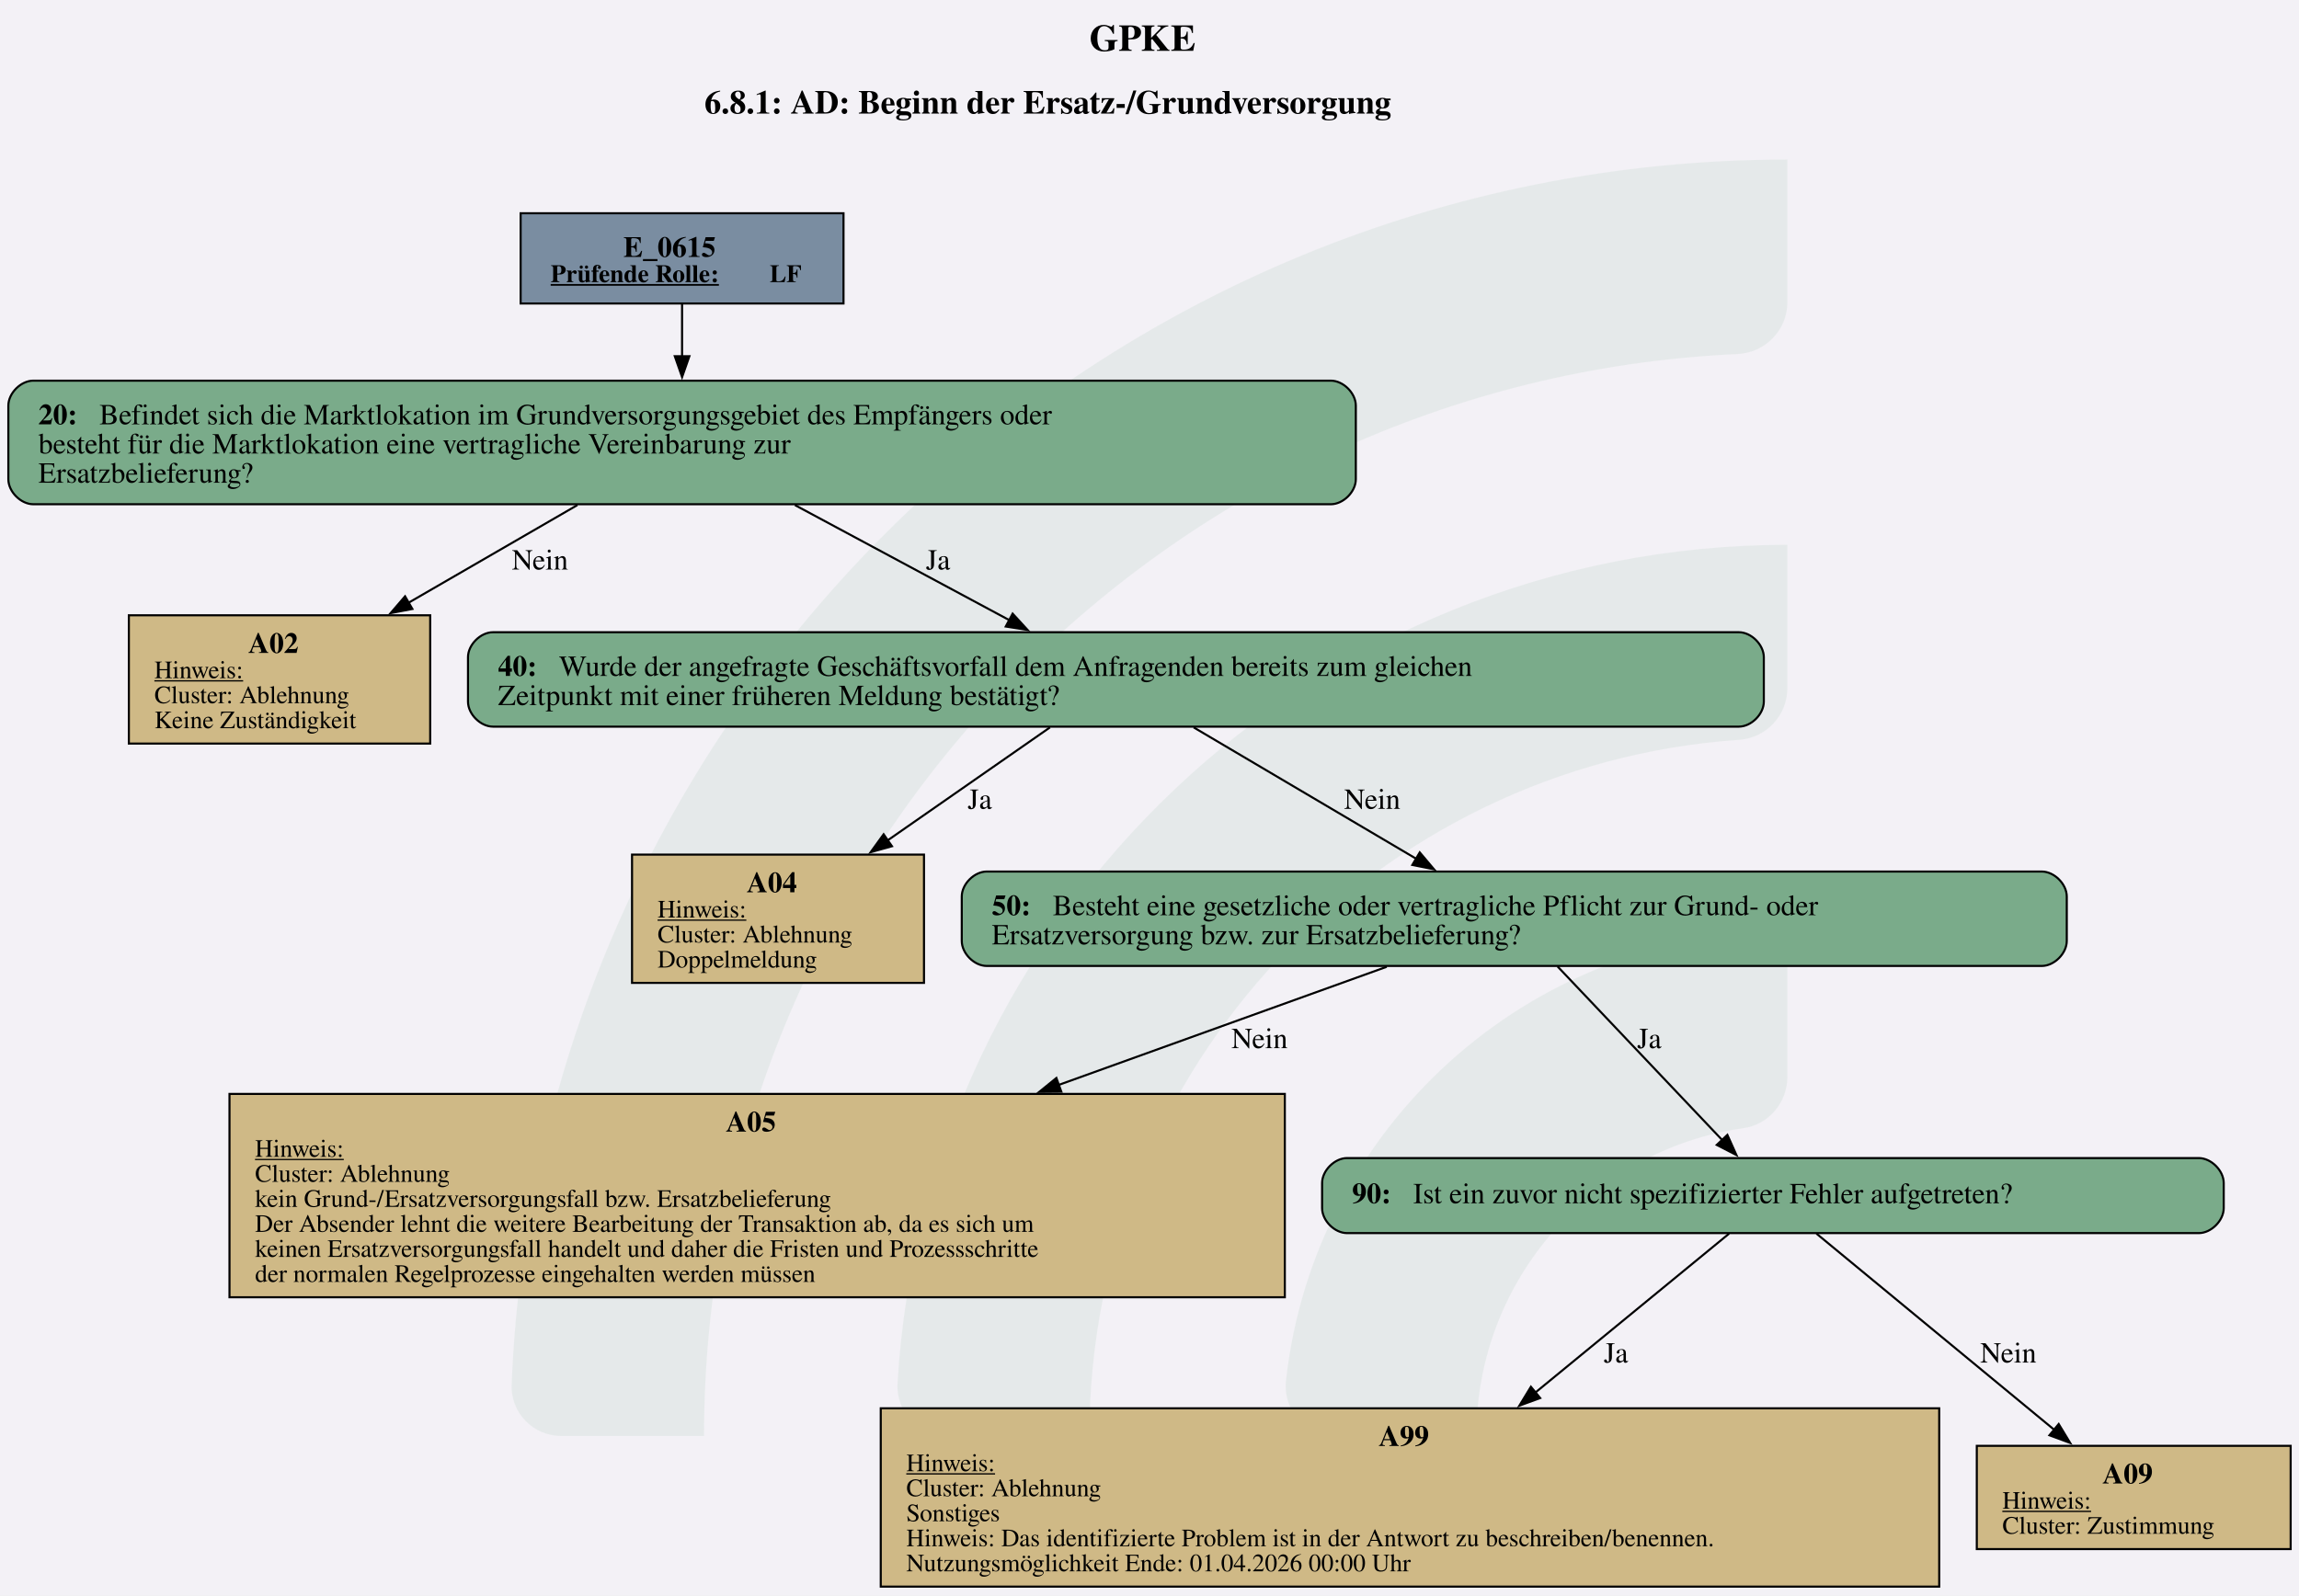
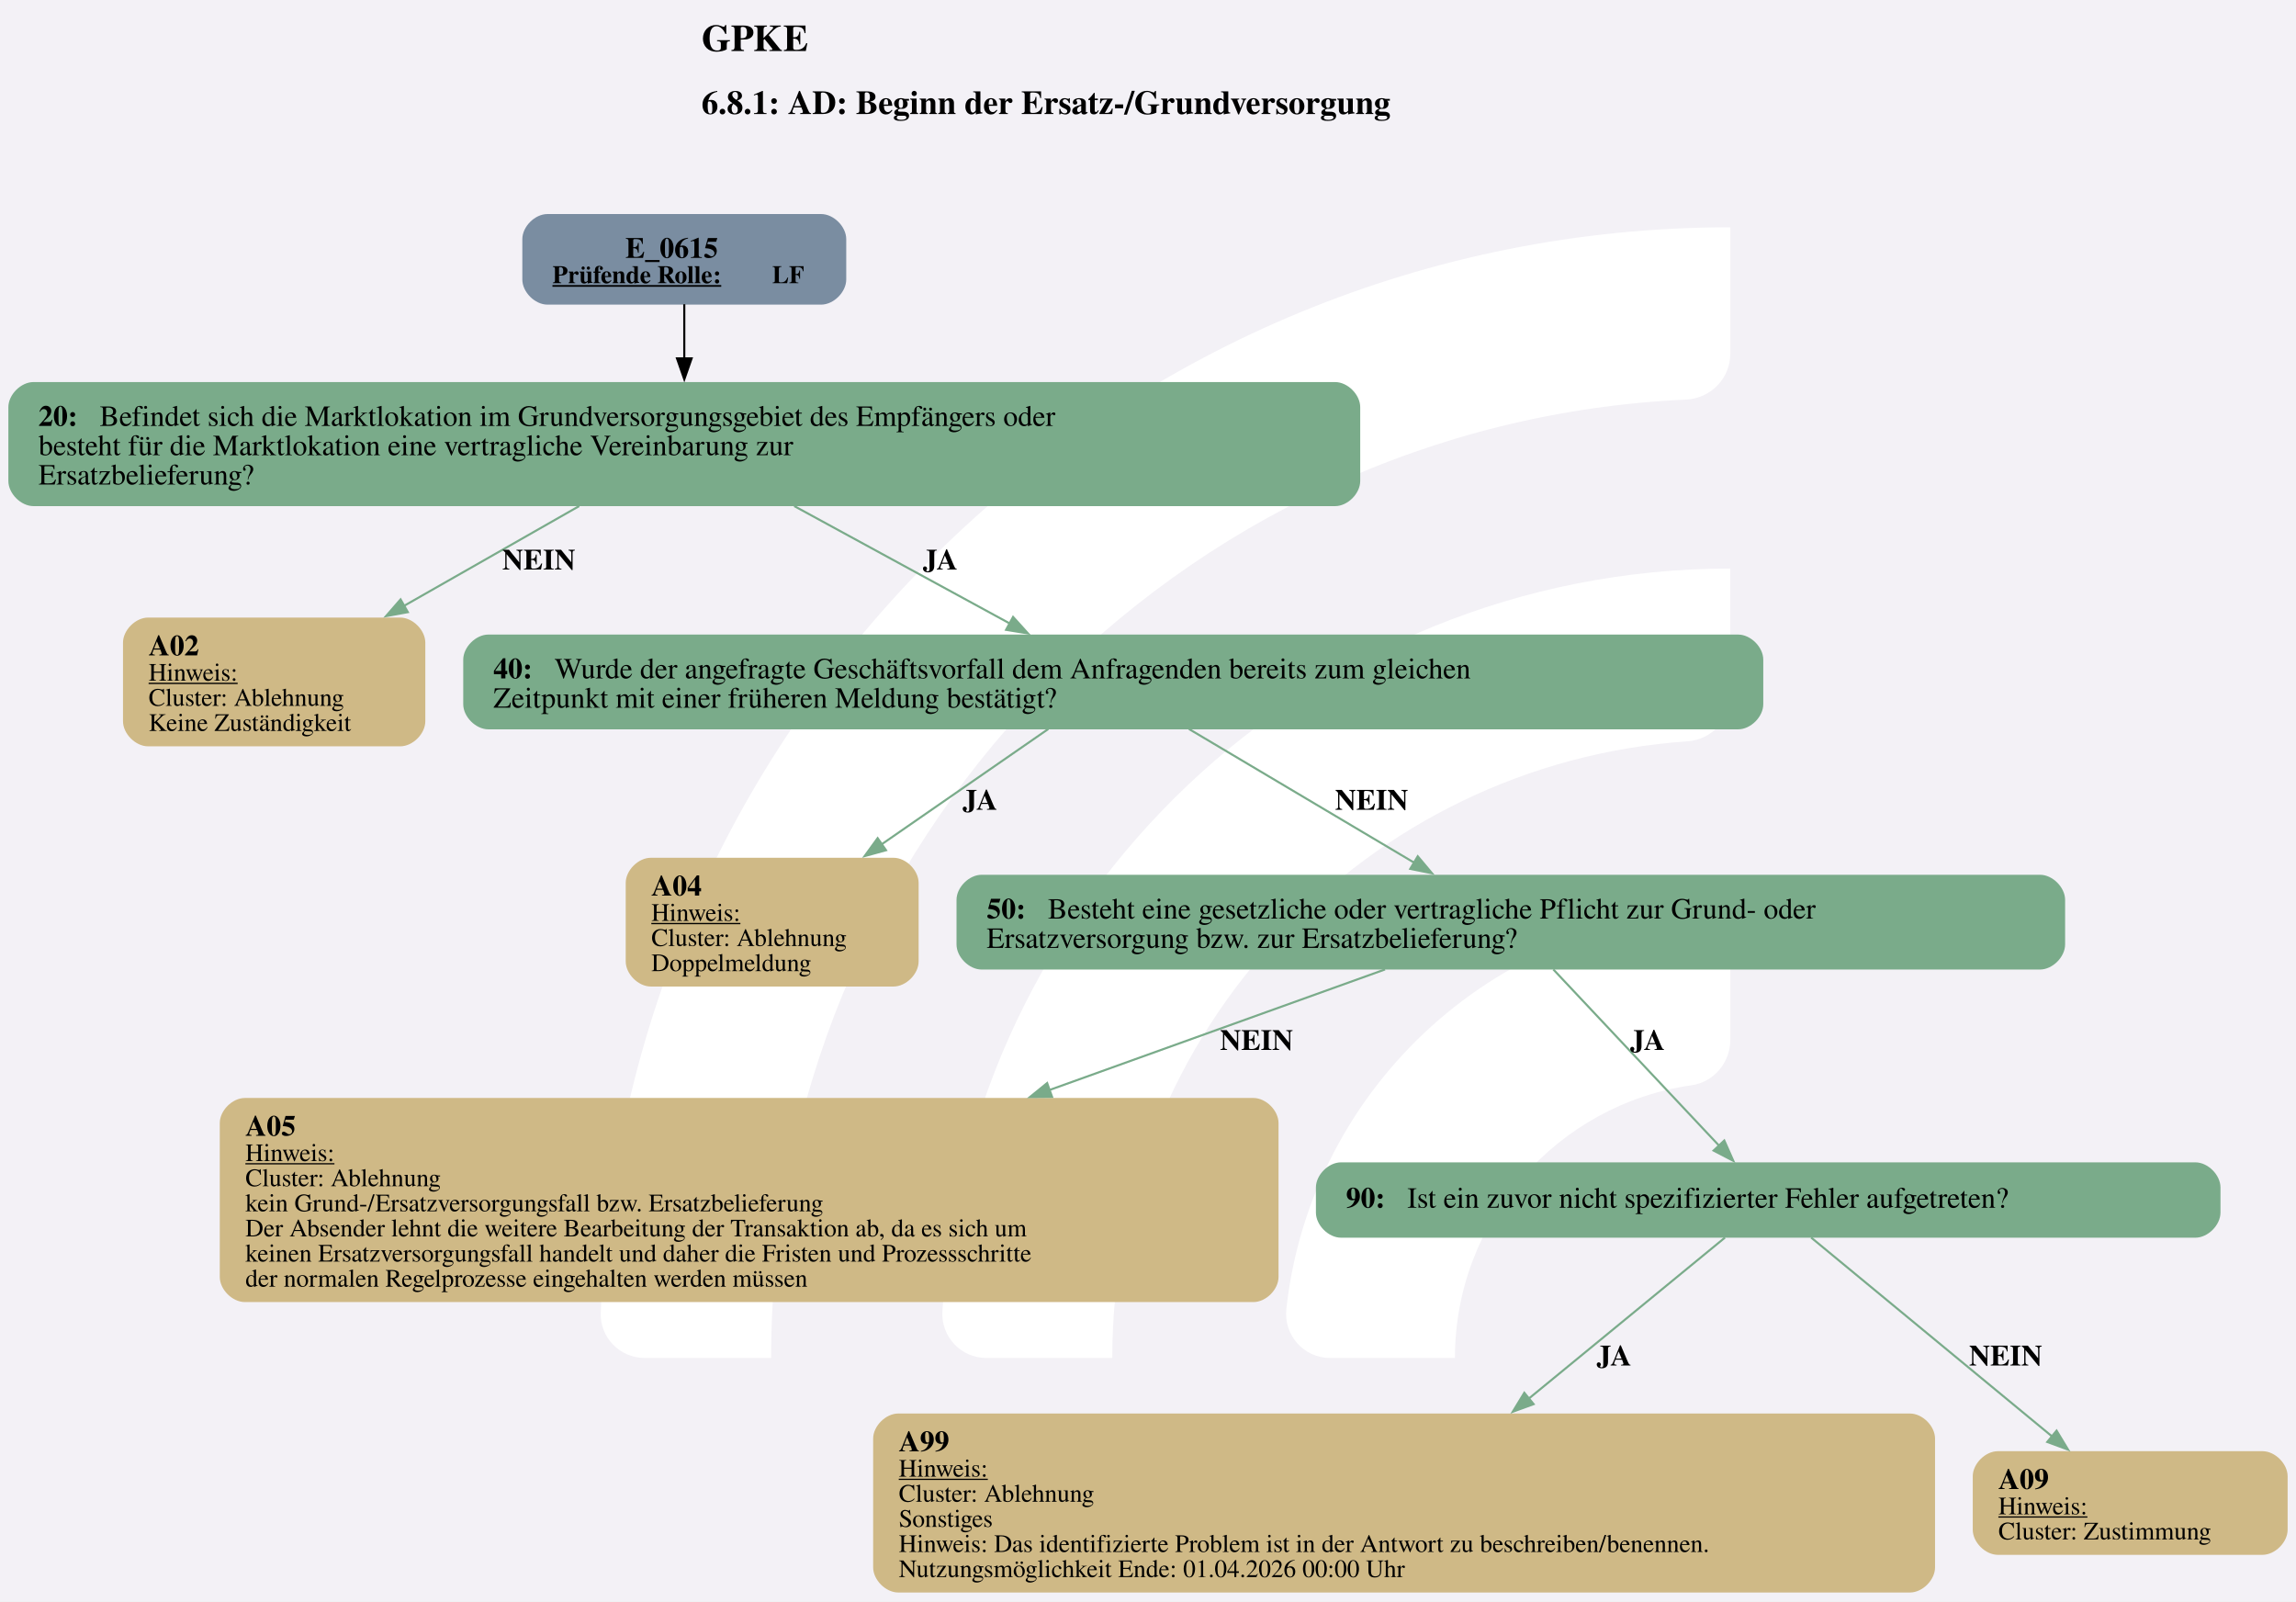
- <svg xmlns="http://www.w3.org/2000/svg" version="1.1" width="1469.333px" viewBox="0 0 1469.333 1020.0" height="1020.0px">
+ <svg xmlns="http://www.w3.org/2000/svg" version="1.1" width="1462.667px" viewBox="0 0 1462.667 1020.0" height="1020.0px">
  <g>
-     <svg version="1.1" width="1469.333px" viewBox="0 0 1469.333 1020.0" height="1020.0px">
-       <polygon fill="#f3f1f6" points="0,0 1469.333,0 1469.333,1020.0 0,1020.0" />
+     <svg version="1.1" width="1462.667px" viewBox="0 0 1462.667 1020.0" height="1020.0px">
+       <polygon fill="#f3f1f6" points="0,0 1462.667,0 1462.667,1020.0 0,1020.0" />
      <g>
-         <g transform="translate(326.9693, 102) scale(1 1) translate(0, 0) scale(4.613068 4.613068) ">
-           <defs id="defs2">
-             <clipPath clipPathUnits="userSpaceOnUse" id="clipPath23">
-               <path d="M 0,568.156 H 579.236 V 0 H 0 Z" id="path21" />
-             </clipPath>
+         <g transform="translate(315.3767, 102) scale(1 1) translate(0, 0) scale(1.436215 1.436215) ">
+           <defs>
+             <style>.cls-1{fill:#fff;}</style>
          </defs>
-           <g id="layer1" transform="translate(-16.54194,-55.30527)">
-             <g id="g19" clip-path="url(#clipPath23)" transform="matrix(0.3527778,0,0,-0.3527778,0.01017023,243.7368)" style="opacity:0.2">
-               <g id="g25" transform="translate(122.444,32.7195)">
-                 <path d="m 0,0 h -56.104 c -11,0 -19.898,9.123 -19.463,20.115 10.594,267.191 231.277,481.302 501.029,481.302 v -56.02 c 0,-10.98 -8.688,-19.892 -19.658,-20.393 C 180.29,414.697 0,228.005 0,0" style="fill:#6ead83;fill-opacity:0.5;fill-rule:nonzero;stroke:none" id="path27" />
-               </g>
-               <g id="g29" transform="translate(273.7828,32.7195)">
-                 <path d="m 0,0 h -55.926 c -11.228,0 -20.091,9.482 -19.435,20.69 10.744,183.439 163.389,329.388 349.485,329.388 v -56.263 c 0,-10.709 -8.273,-19.617 -18.957,-20.35 C 112.819,263.696 0,144.774 0,0" style="fill:#6ead83;fill-opacity:0.5;fill-rule:nonzero;stroke:none" id="path31" />
-               </g>
-               <g id="g33" transform="translate(425.7667,32.7195)">
-                 <path d="m 0,0 h -55.445 c -11.653,0 -20.604,10.17 -19.334,21.753 10.866,99.032 95.031,176.341 196.919,176.341 v -57.011 c 0,-10.046 -7.283,-18.755 -17.229,-20.165 C 45.688,112.522 0,61.497 0,0" style="fill:#6ead83;fill-opacity:0.5;fill-rule:nonzero;stroke:none" id="path35" />
-               </g>
-             </g>
-           </g>
+           <path class="cls-1" d="M122.44,531.2h-56.1c-11,0-19.9-9.12-19.46-20.11C57.47,243.89,278.15,29.78,547.91,29.78v56.02c0,10.98-8.69,19.89-19.66,20.39-225.51,10.31-405.8,197-405.8,425Z" />
+           <path class="cls-1" d="M273.78,531.2h-55.93c-11.23,0-20.09-9.48-19.43-20.69,10.74-183.44,163.39-329.39,349.48-329.39v56.26c0,10.71-8.27,19.62-18.96,20.35-142.35,9.77-255.17,128.69-255.17,273.46Z" />
+           <path class="cls-1" d="M425.77,531.2h-55.45c-11.65,0-20.6-10.17-19.33-21.75,10.87-99.03,95.03-176.34,196.92-176.34v57.01c0,10.05-7.28,18.75-17.23,20.16-59.22,8.4-104.91,59.42-104.91,120.92Z" />
        </g>
-         <svg width="1102pt" height="765pt" viewBox="0.00 0.00 1102.26 764.64">
+         <svg width="1097pt" height="765pt" viewBox="0.00 0.00 1097.26 764.64">
          <g id="graph0" class="graph" transform="scale(1 1) rotate(0) translate(4 760.64)">
-             <text text-anchor="start" x="518.26" y="-736.54" font-family="Times,serif" font-weight="bold" font-size="18.00">GPKE</text>
-             <text text-anchor="start" x="333.76" y="-706.44" font-family="Times,serif" font-weight="bold" font-size="16.00">6.8.1: AD: Beginn der Ersatz-/Grundversorgung</text>
+             <text text-anchor="start" x="331.26" y="-736.54" font-family="Times,serif" font-weight="bold" font-size="18.00">GPKE</text>
+             <text text-anchor="start" x="331.26" y="-706.44" font-family="Times,serif" font-weight="bold" font-size="16.00">6.8.1: AD: Beginn der Ersatz-/Grundversorgung</text>
            <g id="node1" class="node">
-               <polygon fill="#7a8da1" stroke="black" points="400.42,-658.64 245.62,-658.64 245.62,-615.36 400.42,-615.36 400.42,-658.64" />
+               <path fill="#7a8da1" stroke="black" stroke-width="0" d="M388.42,-658.64C388.42,-658.64 257.62,-658.64 257.62,-658.64 251.62,-658.64 245.62,-652.64 245.62,-646.64 245.62,-646.64 245.62,-627.36 245.62,-627.36 245.62,-621.36 251.62,-615.36 257.62,-615.36 257.62,-615.36 388.42,-615.36 388.42,-615.36 394.42,-615.36 400.42,-621.36 400.42,-627.36 400.42,-627.36 400.42,-646.64 400.42,-646.64 400.42,-652.64 394.42,-658.64 388.42,-658.64" />
              <text text-anchor="start" x="294.9" y="-637.7" font-family="Times,serif" font-weight="bold" font-size="14.00">E_0615</text>
              <text text-anchor="start" x="260.02" y="-625.6" font-family="Times,serif" font-weight="bold" text-decoration="underline" font-size="12.00">Prüfende Rolle:</text>
              <text text-anchor="start" x="365.02" y="-625.6" font-family="Times,serif" font-weight="bold" font-size="12.00"> LF</text>
            </g>
            <g id="node2" class="node">
-               <path fill="#7aab8a" stroke="black" d="M634.05,-578.36C634.05,-578.36 12,-578.36 12,-578.36 6,-578.36 0,-572.36 0,-566.36 0,-566.36 0,-531.08 0,-531.08 0,-525.08 6,-519.08 12,-519.08 12,-519.08 634.05,-519.08 634.05,-519.08 640.05,-519.08 646.05,-525.08 646.05,-531.08 646.05,-531.08 646.05,-566.36 646.05,-566.36 646.05,-572.36 640.05,-578.36 634.05,-578.36" />
+               <path fill="#7aab8a" stroke="black" stroke-width="0" d="M634.05,-578.36C634.05,-578.36 12,-578.36 12,-578.36 6,-578.36 0,-572.36 0,-566.36 0,-566.36 0,-531.08 0,-531.08 0,-525.08 6,-519.08 12,-519.08 12,-519.08 634.05,-519.08 634.05,-519.08 640.05,-519.08 646.05,-525.08 646.05,-531.08 646.05,-531.08 646.05,-566.36 646.05,-566.36 646.05,-572.36 640.05,-578.36 634.05,-578.36" />
              <text text-anchor="start" x="14.4" y="-557.42" font-family="Times,serif" font-weight="bold" font-size="14.00">20: </text>
              <text text-anchor="start" x="43.65" y="-557.42" font-family="Times,serif" font-size="14.00">Befindet sich die Marktlokation im Grundversorgungsgebiet des Empfängers oder</text>
              <text text-anchor="start" x="14.4" y="-543.42" font-family="Times,serif" font-size="14.00">besteht für die Marktlokation eine vertragliche Vereinbarung zur</text>
              <text text-anchor="start" x="14.4" y="-529.42" font-family="Times,serif" font-size="14.00">Ersatzbelieferung?</text>
            </g>
            <g id="edge1" class="edge">
-               <path fill="none" stroke="black" d="M323.02,-615.11C323.02,-607.49 323.02,-598.58 323.02,-589.84" />
-               <polygon fill="black" stroke="black" points="326.53,-590.08 323.03,-580.08 319.53,-590.08 326.53,-590.08" />
+               <path fill="none" stroke="black" d="M323.02,-615.55C323.02,-607.7 323.02,-598.45 323.02,-589.41" />
+               <polygon fill="black" stroke="black" points="326.53,-589.69 323.03,-579.69 319.53,-589.69 326.53,-589.69" />
            </g>
            <g id="node3" class="node">
-               <polygon fill="#cfb986" stroke="black" points="202.26,-465.83 57.78,-465.83 57.78,-404.31 202.26,-404.31 202.26,-465.83" />
-               <text text-anchor="start" x="115.02" y="-447.77" font-family="Times,serif" font-weight="bold" font-size="14.00">A02</text>
-               <text text-anchor="start" x="70.02" y="-435.67" font-family="Times,serif" text-decoration="underline" font-size="12.00">Hinweis:</text>
-               <text text-anchor="start" x="70.02" y="-423.67" font-family="Times,serif" font-size="12.00">Cluster: Ablehnung</text>
-               <text text-anchor="start" x="70.02" y="-411.67" font-family="Times,serif" font-size="12.00">Keine Zuständigkeit</text>
+               <path fill="#cfb986" stroke="black" stroke-width="0" d="M187.26,-465.83C187.26,-465.83 66.78,-465.83 66.78,-465.83 60.78,-465.83 54.78,-459.83 54.78,-453.83 54.78,-453.83 54.78,-416.31 54.78,-416.31 54.78,-410.31 60.78,-404.31 66.78,-404.31 66.78,-404.31 187.26,-404.31 187.26,-404.31 193.26,-404.31 199.26,-410.31 199.26,-416.31 199.26,-416.31 199.26,-453.83 199.26,-453.83 199.26,-459.83 193.26,-465.83 187.26,-465.83" />
+               <text text-anchor="start" x="67.02" y="-447.77" font-family="Times,serif" font-weight="bold" font-size="14.00">A02</text>
+               <text text-anchor="start" x="67.02" y="-435.67" font-family="Times,serif" text-decoration="underline" font-size="12.00">Hinweis:</text>
+               <text text-anchor="start" x="67.02" y="-423.67" font-family="Times,serif" font-size="12.00">Cluster: Ablehnung</text>
+               <text text-anchor="start" x="67.02" y="-411.67" font-family="Times,serif" font-size="12.00">Keine Zuständigkeit</text>
            </g>
            <g id="edge2" class="edge">
-               <path fill="none" stroke="black" d="M272.82,-518.68C248.06,-504.35 217.97,-486.95 191.81,-471.81" />
-               <polygon fill="black" stroke="black" points="193.72,-468.87 183.31,-466.89 190.21,-474.93 193.72,-468.87" />
-               <text text-anchor="middle" x="254.9" y="-487.78" font-family="Times,serif" font-size="14.00">Nein</text>
+               <path fill="none" stroke="#7aab8a" d="M272.8,-519.11C247.25,-504.55 215.95,-486.73 188.92,-471.33" />
+               <polygon fill="#7aab8a" stroke="#7aab8a" points="190.9,-468.43 180.48,-466.52 187.44,-474.51 190.9,-468.43" />
+               <text text-anchor="start" x="236.02" y="-488.78" font-family="Times,serif" font-weight="bold" font-size="14.00">NEIN</text>
            </g>
            <g id="node4" class="node">
-               <path fill="#7aab8a" stroke="black" d="M829.67,-457.71C829.67,-457.71 232.38,-457.71 232.38,-457.71 226.38,-457.71 220.38,-451.71 220.38,-445.71 220.38,-445.71 220.38,-424.43 220.38,-424.43 220.38,-418.43 226.38,-412.43 232.38,-412.43 232.38,-412.43 829.67,-412.43 829.67,-412.43 835.67,-412.43 841.67,-418.43 841.67,-424.43 841.67,-424.43 841.67,-445.71 841.67,-445.71 841.67,-451.71 835.67,-457.71 829.67,-457.71" />
-               <text text-anchor="start" x="234.77" y="-436.77" font-family="Times,serif" font-weight="bold" font-size="14.00">40: </text>
-               <text text-anchor="start" x="264.02" y="-436.77" font-family="Times,serif" font-size="14.00">Wurde der angefragte Geschäftsvorfall dem Anfragenden bereits zum gleichen</text>
-               <text text-anchor="start" x="234.77" y="-422.77" font-family="Times,serif" font-size="14.00">Zeitpunkt mit einer früheren Meldung bestätigt?</text>
+               <path fill="#7aab8a" stroke="black" stroke-width="0" d="M826.67,-457.71C826.67,-457.71 229.38,-457.71 229.38,-457.71 223.38,-457.71 217.38,-451.71 217.38,-445.71 217.38,-445.71 217.38,-424.43 217.38,-424.43 217.38,-418.43 223.38,-412.43 229.38,-412.43 229.38,-412.43 826.67,-412.43 826.67,-412.43 832.67,-412.43 838.67,-418.43 838.67,-424.43 838.67,-424.43 838.67,-445.71 838.67,-445.71 838.67,-451.71 832.67,-457.71 826.67,-457.71" />
+               <text text-anchor="start" x="231.77" y="-436.77" font-family="Times,serif" font-weight="bold" font-size="14.00">40: </text>
+               <text text-anchor="start" x="261.02" y="-436.77" font-family="Times,serif" font-size="14.00">Wurde der angefragte Geschäftsvorfall dem Anfragenden bereits zum gleichen</text>
+               <text text-anchor="start" x="231.77" y="-422.77" font-family="Times,serif" font-size="14.00">Zeitpunkt mit einer früheren Meldung bestätigt?</text>
            </g>
            <g id="edge3" class="edge">
-               <path fill="none" stroke="black" d="M377.13,-518.68C408.96,-501.59 448.95,-480.13 480.19,-463.36" />
-               <polygon fill="black" stroke="black" points="481.51,-466.62 488.67,-458.81 478.2,-460.45 481.51,-466.62" />
-               <text text-anchor="middle" x="445.77" y="-487.78" font-family="Times,serif" font-size="14.00">Ja</text>
+               <path fill="none" stroke="#7aab8a" d="M375.55,-519.11C407.34,-501.8 447.63,-479.86 478.8,-462.88" />
+               <polygon fill="#7aab8a" stroke="#7aab8a" points="480.15,-466.13 487.26,-458.27 476.8,-459.98 480.15,-466.13" />
+               <text text-anchor="start" x="437.02" y="-488.78" font-family="Times,serif" font-weight="bold" font-size="14.00">JA</text>
            </g>
            <g id="node5" class="node">
-               <polygon fill="#cfb986" stroke="black" points="439.01,-351.06 299.03,-351.06 299.03,-289.54 439.01,-289.54 439.01,-351.06" />
-               <text text-anchor="start" x="354.02" y="-333" font-family="Times,serif" font-weight="bold" font-size="14.00">A04</text>
-               <text text-anchor="start" x="311.27" y="-320.9" font-family="Times,serif" text-decoration="underline" font-size="12.00">Hinweis:</text>
-               <text text-anchor="start" x="311.27" y="-308.9" font-family="Times,serif" font-size="12.00">Cluster: Ablehnung</text>
-               <text text-anchor="start" x="311.27" y="-296.9" font-family="Times,serif" font-size="12.00">Doppelmeldung</text>
+               <path fill="#cfb986" stroke="black" stroke-width="0" d="M423.01,-351.06C423.01,-351.06 307.03,-351.06 307.03,-351.06 301.03,-351.06 295.03,-345.06 295.03,-339.06 295.03,-339.06 295.03,-301.54 295.03,-301.54 295.03,-295.54 301.03,-289.54 307.03,-289.54 307.03,-289.54 423.01,-289.54 423.01,-289.54 429.01,-289.54 435.01,-295.54 435.01,-301.54 435.01,-301.54 435.01,-339.06 435.01,-339.06 435.01,-345.06 429.01,-351.06 423.01,-351.06" />
+               <text text-anchor="start" x="307.27" y="-333" font-family="Times,serif" font-weight="bold" font-size="14.00">A04</text>
+               <text text-anchor="start" x="307.27" y="-320.9" font-family="Times,serif" text-decoration="underline" font-size="12.00">Hinweis:</text>
+               <text text-anchor="start" x="307.27" y="-308.9" font-family="Times,serif" font-size="12.00">Cluster: Ablehnung</text>
+               <text text-anchor="start" x="307.27" y="-296.9" font-family="Times,serif" font-size="12.00">Doppelmeldung</text>
            </g>
            <g id="edge4" class="edge">
-               <path fill="none" stroke="black" d="M499.41,-412.06C477.26,-396.65 447.16,-375.69 421.46,-357.8" />
-               <polygon fill="black" stroke="black" points="423.66,-355.07 413.45,-352.23 419.66,-360.81 423.66,-355.07" />
-               <text text-anchor="middle" x="465.77" y="-373.01" font-family="Times,serif" font-size="14.00">Ja</text>
+               <path fill="none" stroke="#7aab8a" d="M496.98,-412.59C474.52,-397.06 443.64,-375.69 417.39,-357.53" />
+               <polygon fill="#7aab8a" stroke="#7aab8a" points="419.42,-354.67 409.2,-351.86 415.43,-360.43 419.42,-354.67" />
+               <text text-anchor="start" x="456.02" y="-374.01" font-family="Times,serif" font-weight="bold" font-size="14.00">JA</text>
            </g>
            <g id="node6" class="node">
-               <path fill="#7aab8a" stroke="black" d="M974.92,-342.94C974.92,-342.94 469.12,-342.94 469.12,-342.94 463.12,-342.94 457.12,-336.94 457.12,-330.94 457.12,-330.94 457.12,-309.66 457.12,-309.66 457.12,-303.66 463.12,-297.66 469.12,-297.66 469.12,-297.66 974.92,-297.66 974.92,-297.66 980.92,-297.66 986.92,-303.66 986.92,-309.66 986.92,-309.66 986.92,-330.94 986.92,-330.94 986.92,-336.94 980.92,-342.94 974.92,-342.94" />
-               <text text-anchor="start" x="471.52" y="-322" font-family="Times,serif" font-weight="bold" font-size="14.00">50: </text>
-               <text text-anchor="start" x="500.77" y="-322" font-family="Times,serif" font-size="14.00">Besteht eine gesetzliche oder vertragliche Pflicht zur Grund- oder</text>
-               <text text-anchor="start" x="471.52" y="-308" font-family="Times,serif" font-size="14.00">Ersatzversorgung bzw. zur Ersatzbelieferung?</text>
+               <path fill="#7aab8a" stroke="black" stroke-width="0" d="M970.92,-342.94C970.92,-342.94 465.12,-342.94 465.12,-342.94 459.12,-342.94 453.12,-336.94 453.12,-330.94 453.12,-330.94 453.12,-309.66 453.12,-309.66 453.12,-303.66 459.12,-297.66 465.12,-297.66 465.12,-297.66 970.92,-297.66 970.92,-297.66 976.92,-297.66 982.92,-303.66 982.92,-309.66 982.92,-309.66 982.92,-330.94 982.92,-330.94 982.92,-336.94 976.92,-342.94 970.92,-342.94" />
+               <text text-anchor="start" x="467.52" y="-322" font-family="Times,serif" font-weight="bold" font-size="14.00">50: </text>
+               <text text-anchor="start" x="496.77" y="-322" font-family="Times,serif" font-size="14.00">Besteht eine gesetzliche oder vertragliche Pflicht zur Grund- oder</text>
+               <text text-anchor="start" x="467.52" y="-308" font-family="Times,serif" font-size="14.00">Ersatzversorgung bzw. zur Ersatzbelieferung?</text>
            </g>
            <g id="edge5" class="edge">
-               <path fill="none" stroke="black" d="M568.31,-412.06C598.8,-394.05 642.12,-368.48 675,-349.07" />
-               <polygon fill="black" stroke="black" points="676.7,-352.12 683.54,-344.02 673.14,-346.1 676.7,-352.12" />
-               <text text-anchor="middle" x="653.9" y="-373.01" font-family="Times,serif" font-size="14.00">Nein</text>
+               <path fill="none" stroke="#7aab8a" d="M564.21,-412.59C594.75,-394.47 638.66,-368.4 671.76,-348.76" />
+               <polygon fill="#7aab8a" stroke="#7aab8a" points="673.54,-351.77 680.35,-343.66 669.96,-345.76 673.54,-351.77" />
+               <text text-anchor="start" x="634.02" y="-374.01" font-family="Times,serif" font-weight="bold" font-size="14.00">NEIN</text>
            </g>
            <g id="node7" class="node">
-               <polygon fill="#cfb986" stroke="black" points="612.01,-236.29 106.03,-236.29 106.03,-138.77 612.01,-138.77 612.01,-236.29" />
-               <text text-anchor="start" x="344.02" y="-218.23" font-family="Times,serif" font-weight="bold" font-size="14.00">A05</text>
-               <text text-anchor="start" x="118.27" y="-206.13" font-family="Times,serif" text-decoration="underline" font-size="12.00">Hinweis:</text>
-               <text text-anchor="start" x="118.27" y="-194.13" font-family="Times,serif" font-size="12.00">Cluster: Ablehnung</text>
-               <text text-anchor="start" x="118.27" y="-182.13" font-family="Times,serif" font-size="12.00">kein Grund-/Ersatzversorgungsfall bzw. Ersatzbelieferung</text>
-               <text text-anchor="start" x="118.27" y="-170.13" font-family="Times,serif" font-size="12.00">Der Absender lehnt die weitere Bearbeitung der Transaktion ab, da es sich um</text>
-               <text text-anchor="start" x="118.27" y="-158.13" font-family="Times,serif" font-size="12.00">keinen Ersatzversorgungsfall handelt und daher die Fristen und Prozessschritte</text>
-               <text text-anchor="start" x="118.27" y="-146.13" font-family="Times,serif" font-size="12.00">der normalen Regelprozesse eingehalten werden müssen</text>
+               <path fill="#cfb986" stroke="black" stroke-width="0" d="M595.01,-236.29C595.01,-236.29 113.03,-236.29 113.03,-236.29 107.03,-236.29 101.03,-230.29 101.03,-224.29 101.03,-224.29 101.03,-150.77 101.03,-150.77 101.03,-144.77 107.03,-138.77 113.03,-138.77 113.03,-138.77 595.01,-138.77 595.01,-138.77 601.01,-138.77 607.01,-144.77 607.01,-150.77 607.01,-150.77 607.01,-224.29 607.01,-224.29 607.01,-230.29 601.01,-236.29 595.01,-236.29" />
+               <text text-anchor="start" x="113.27" y="-218.23" font-family="Times,serif" font-weight="bold" font-size="14.00">A05</text>
+               <text text-anchor="start" x="113.27" y="-206.13" font-family="Times,serif" text-decoration="underline" font-size="12.00">Hinweis:</text>
+               <text text-anchor="start" x="113.27" y="-194.13" font-family="Times,serif" font-size="12.00">Cluster: Ablehnung</text>
+               <text text-anchor="start" x="113.27" y="-182.13" font-family="Times,serif" font-size="12.00">kein Grund-/Ersatzversorgungsfall bzw. Ersatzbelieferung</text>
+               <text text-anchor="start" x="113.27" y="-170.13" font-family="Times,serif" font-size="12.00">Der Absender lehnt die weitere Bearbeitung der Transaktion ab, da es sich um</text>
+               <text text-anchor="start" x="113.27" y="-158.13" font-family="Times,serif" font-size="12.00">keinen Ersatzversorgungsfall handelt und daher die Fristen und Prozessschritte</text>
+               <text text-anchor="start" x="113.27" y="-146.13" font-family="Times,serif" font-size="12.00">der normalen Regelprozesse eingehalten werden müssen</text>
            </g>
            <g id="edge6" class="edge">
-               <path fill="none" stroke="black" d="M660.86,-297.26C617.77,-281.74 558.21,-260.29 503.38,-240.53" />
-               <polygon fill="black" stroke="black" points="504.86,-237.35 494.26,-237.25 502.49,-243.93 504.86,-237.35" />
-               <text text-anchor="middle" x="599.9" y="-258.24" font-family="Times,serif" font-size="14.00">Nein</text>
+               <path fill="none" stroke="#7aab8a" d="M657.92,-297.71C614.29,-282.03 553.36,-260.14 497.5,-240.08" />
+               <polygon fill="#7aab8a" stroke="#7aab8a" points="498.79,-236.82 488.2,-236.73 496.43,-243.41 498.79,-236.82" />
+               <text text-anchor="start" x="579.02" y="-259.24" font-family="Times,serif" font-weight="bold" font-size="14.00">NEIN</text>
            </g>
            <g id="node8" class="node">
-               <path fill="#7aab8a" stroke="black" d="M1050.17,-205.53C1050.17,-205.53 641.88,-205.53 641.88,-205.53 635.88,-205.53 629.88,-199.53 629.88,-193.53 629.88,-193.53 629.88,-181.53 629.88,-181.53 629.88,-175.53 635.88,-169.53 641.88,-169.53 641.88,-169.53 1050.17,-169.53 1050.17,-169.53 1056.17,-169.53 1062.17,-175.53 1062.17,-181.53 1062.17,-181.53 1062.17,-193.53 1062.17,-193.53 1062.17,-199.53 1056.17,-205.53 1050.17,-205.53" />
-               <text text-anchor="start" x="644.27" y="-183.85" font-family="Times,serif" font-weight="bold" font-size="14.00">90: </text>
-               <text text-anchor="start" x="673.52" y="-183.85" font-family="Times,serif" font-size="14.00">Ist ein zuvor nicht spezifizierter Fehler aufgetreten?</text>
+               <path fill="#7aab8a" stroke="black" stroke-width="0" d="M1045.17,-205.53C1045.17,-205.53 636.88,-205.53 636.88,-205.53 630.88,-205.53 624.88,-199.53 624.88,-193.53 624.88,-193.53 624.88,-181.53 624.88,-181.53 624.88,-175.53 630.88,-169.53 636.88,-169.53 636.88,-169.53 1045.17,-169.53 1045.17,-169.53 1051.17,-169.53 1057.17,-175.53 1057.17,-181.53 1057.17,-181.53 1057.17,-193.53 1057.17,-193.53 1057.17,-199.53 1051.17,-205.53 1045.17,-205.53" />
+               <text text-anchor="start" x="639.27" y="-183.85" font-family="Times,serif" font-weight="bold" font-size="14.00">90: </text>
+               <text text-anchor="start" x="668.52" y="-183.85" font-family="Times,serif" font-size="14.00">Ist ein zuvor nicht spezifizierter Fehler aufgetreten?</text>
            </g>
            <g id="edge7" class="edge">
-               <path fill="none" stroke="black" d="M742.78,-297.41C764.61,-274.39 798.93,-238.19 821.94,-213.93" />
-               <polygon fill="black" stroke="black" points="824.19,-216.65 828.53,-206.98 819.11,-211.83 824.19,-216.65" />
-               <text text-anchor="middle" x="786.77" y="-258.24" font-family="Times,serif" font-size="14.00">Ja</text>
+               <path fill="none" stroke="#7aab8a" d="M738.34,-297.71C760.09,-274.58 794.57,-237.91 817.5,-213.55" />
+               <polygon fill="#7aab8a" stroke="#7aab8a" points="820.03,-215.96 824.34,-206.27 814.94,-211.16 820.03,-215.96" />
+               <text text-anchor="start" x="775.02" y="-259.24" font-family="Times,serif" font-weight="bold" font-size="14.00">JA</text>
            </g>
            <g id="node9" class="node">
-               <polygon fill="#cfb986" stroke="black" points="925.76,-85.52 418.28,-85.52 418.28,0 925.76,0 925.76,-85.52" />
-               <text text-anchor="start" x="657.02" y="-67.46" font-family="Times,serif" font-weight="bold" font-size="14.00">A99</text>
-               <text text-anchor="start" x="430.52" y="-55.36" font-family="Times,serif" text-decoration="underline" font-size="12.00">Hinweis:</text>
-               <text text-anchor="start" x="430.52" y="-43.36" font-family="Times,serif" font-size="12.00">Cluster: Ablehnung</text>
-               <text text-anchor="start" x="430.52" y="-31.36" font-family="Times,serif" font-size="12.00">Sonstiges</text>
-               <text text-anchor="start" x="430.52" y="-19.36" font-family="Times,serif" font-size="12.00">Hinweis: Das identifizierte Problem ist in der Antwort zu beschreiben/benennen.</text>
-               <text text-anchor="start" x="430.52" y="-7.36" font-family="Times,serif" font-size="12.00">Nutzungsmöglichkeit Ende: 01.04.2026 00:00 Uhr</text>
+               <path fill="#cfb986" stroke="black" stroke-width="0" d="M908.76,-85.52C908.76,-85.52 425.28,-85.52 425.28,-85.52 419.28,-85.52 413.28,-79.52 413.28,-73.52 413.28,-73.52 413.28,-12 413.28,-12 413.28,-6 419.28,0 425.28,0 425.28,0 908.76,0 908.76,0 914.76,0 920.76,-6 920.76,-12 920.76,-12 920.76,-73.52 920.76,-73.52 920.76,-79.52 914.76,-85.52 908.76,-85.52" />
+               <text text-anchor="start" x="425.52" y="-67.46" font-family="Times,serif" font-weight="bold" font-size="14.00">A99</text>
+               <text text-anchor="start" x="425.52" y="-55.36" font-family="Times,serif" text-decoration="underline" font-size="12.00">Hinweis:</text>
+               <text text-anchor="start" x="425.52" y="-43.36" font-family="Times,serif" font-size="12.00">Cluster: Ablehnung</text>
+               <text text-anchor="start" x="425.52" y="-31.36" font-family="Times,serif" font-size="12.00">Sonstiges</text>
+               <text text-anchor="start" x="425.52" y="-19.36" font-family="Times,serif" font-size="12.00">Hinweis: Das identifizierte Problem ist in der Antwort zu beschreiben/benennen.</text>
+               <text text-anchor="start" x="425.52" y="-7.36" font-family="Times,serif" font-size="12.00">Nutzungsmöglichkeit Ende: 01.04.2026 00:00 Uhr</text>
            </g>
            <g id="edge8" class="edge">
-               <path fill="none" stroke="black" d="M825.04,-169.31C802.05,-150.45 764.16,-119.36 731.83,-92.83" />
-               <polygon fill="black" stroke="black" points="734.44,-90.44 724.48,-86.8 730,-95.85 734.44,-90.44" />
-               <text text-anchor="middle" x="770.77" y="-107.47" font-family="Times,serif" font-size="14.00">Ja</text>
+               <path fill="none" stroke="#7aab8a" d="M820.38,-169.59C797.33,-150.67 758.96,-119.2 726.38,-92.46" />
+               <polygon fill="#7aab8a" stroke="#7aab8a" points="728.91,-90.01 718.96,-86.38 724.47,-95.43 728.91,-90.01" />
+               <text text-anchor="start" x="759.02" y="-108.47" font-family="Times,serif" font-weight="bold" font-size="14.00">JA</text>
            </g>
            <g id="node10" class="node">
-               <polygon fill="#cfb986" stroke="black" points="1094.26,-67.52 943.78,-67.52 943.78,-18 1094.26,-18 1094.26,-67.52" />
-               <text text-anchor="start" x="1004.02" y="-49.46" font-family="Times,serif" font-weight="bold" font-size="14.00">A09</text>
-               <text text-anchor="start" x="956.02" y="-37.36" font-family="Times,serif" text-decoration="underline" font-size="12.00">Hinweis:</text>
-               <text text-anchor="start" x="956.02" y="-25.36" font-family="Times,serif" font-size="12.00">Cluster: Zustimmung</text>
+               <path fill="#cfb986" stroke="black" stroke-width="0" d="M1077.26,-67.52C1077.26,-67.52 950.78,-67.52 950.78,-67.52 944.78,-67.52 938.78,-61.52 938.78,-55.52 938.78,-55.52 938.78,-30 938.78,-30 938.78,-24 944.78,-18 950.78,-18 950.78,-18 1077.26,-18 1077.26,-18 1083.26,-18 1089.26,-24 1089.26,-30 1089.26,-30 1089.26,-55.52 1089.26,-55.52 1089.26,-61.52 1083.26,-67.52 1077.26,-67.52" />
+               <text text-anchor="start" x="951.02" y="-49.46" font-family="Times,serif" font-weight="bold" font-size="14.00">A09</text>
+               <text text-anchor="start" x="951.02" y="-37.36" font-family="Times,serif" text-decoration="underline" font-size="12.00">Hinweis:</text>
+               <text text-anchor="start" x="951.02" y="-25.36" font-family="Times,serif" font-size="12.00">Cluster: Zustimmung</text>
            </g>
            <g id="edge9" class="edge">
-               <path fill="none" stroke="black" d="M866.89,-169.31C895.14,-145.99 946.05,-103.98 981.15,-75.02" />
-               <polygon fill="black" stroke="black" points="983.05,-77.98 988.54,-68.92 978.6,-72.58 983.05,-77.98" />
-               <text text-anchor="middle" x="958.9" y="-107.47" font-family="Times,serif" font-size="14.00">Nein</text>
+               <path fill="none" stroke="#7aab8a" d="M861.55,-169.59C889.93,-146.17 941.65,-103.49 976.91,-74.39" />
+               <polygon fill="#7aab8a" stroke="#7aab8a" points="978.84,-77.33 984.33,-68.27 974.39,-71.93 978.84,-77.33" />
+               <text text-anchor="start" x="937.02" y="-108.47" font-family="Times,serif" font-weight="bold" font-size="14.00">NEIN</text>
            </g>
          </g>
        </svg>
      </g>
    </svg>
  </g>
</svg>
